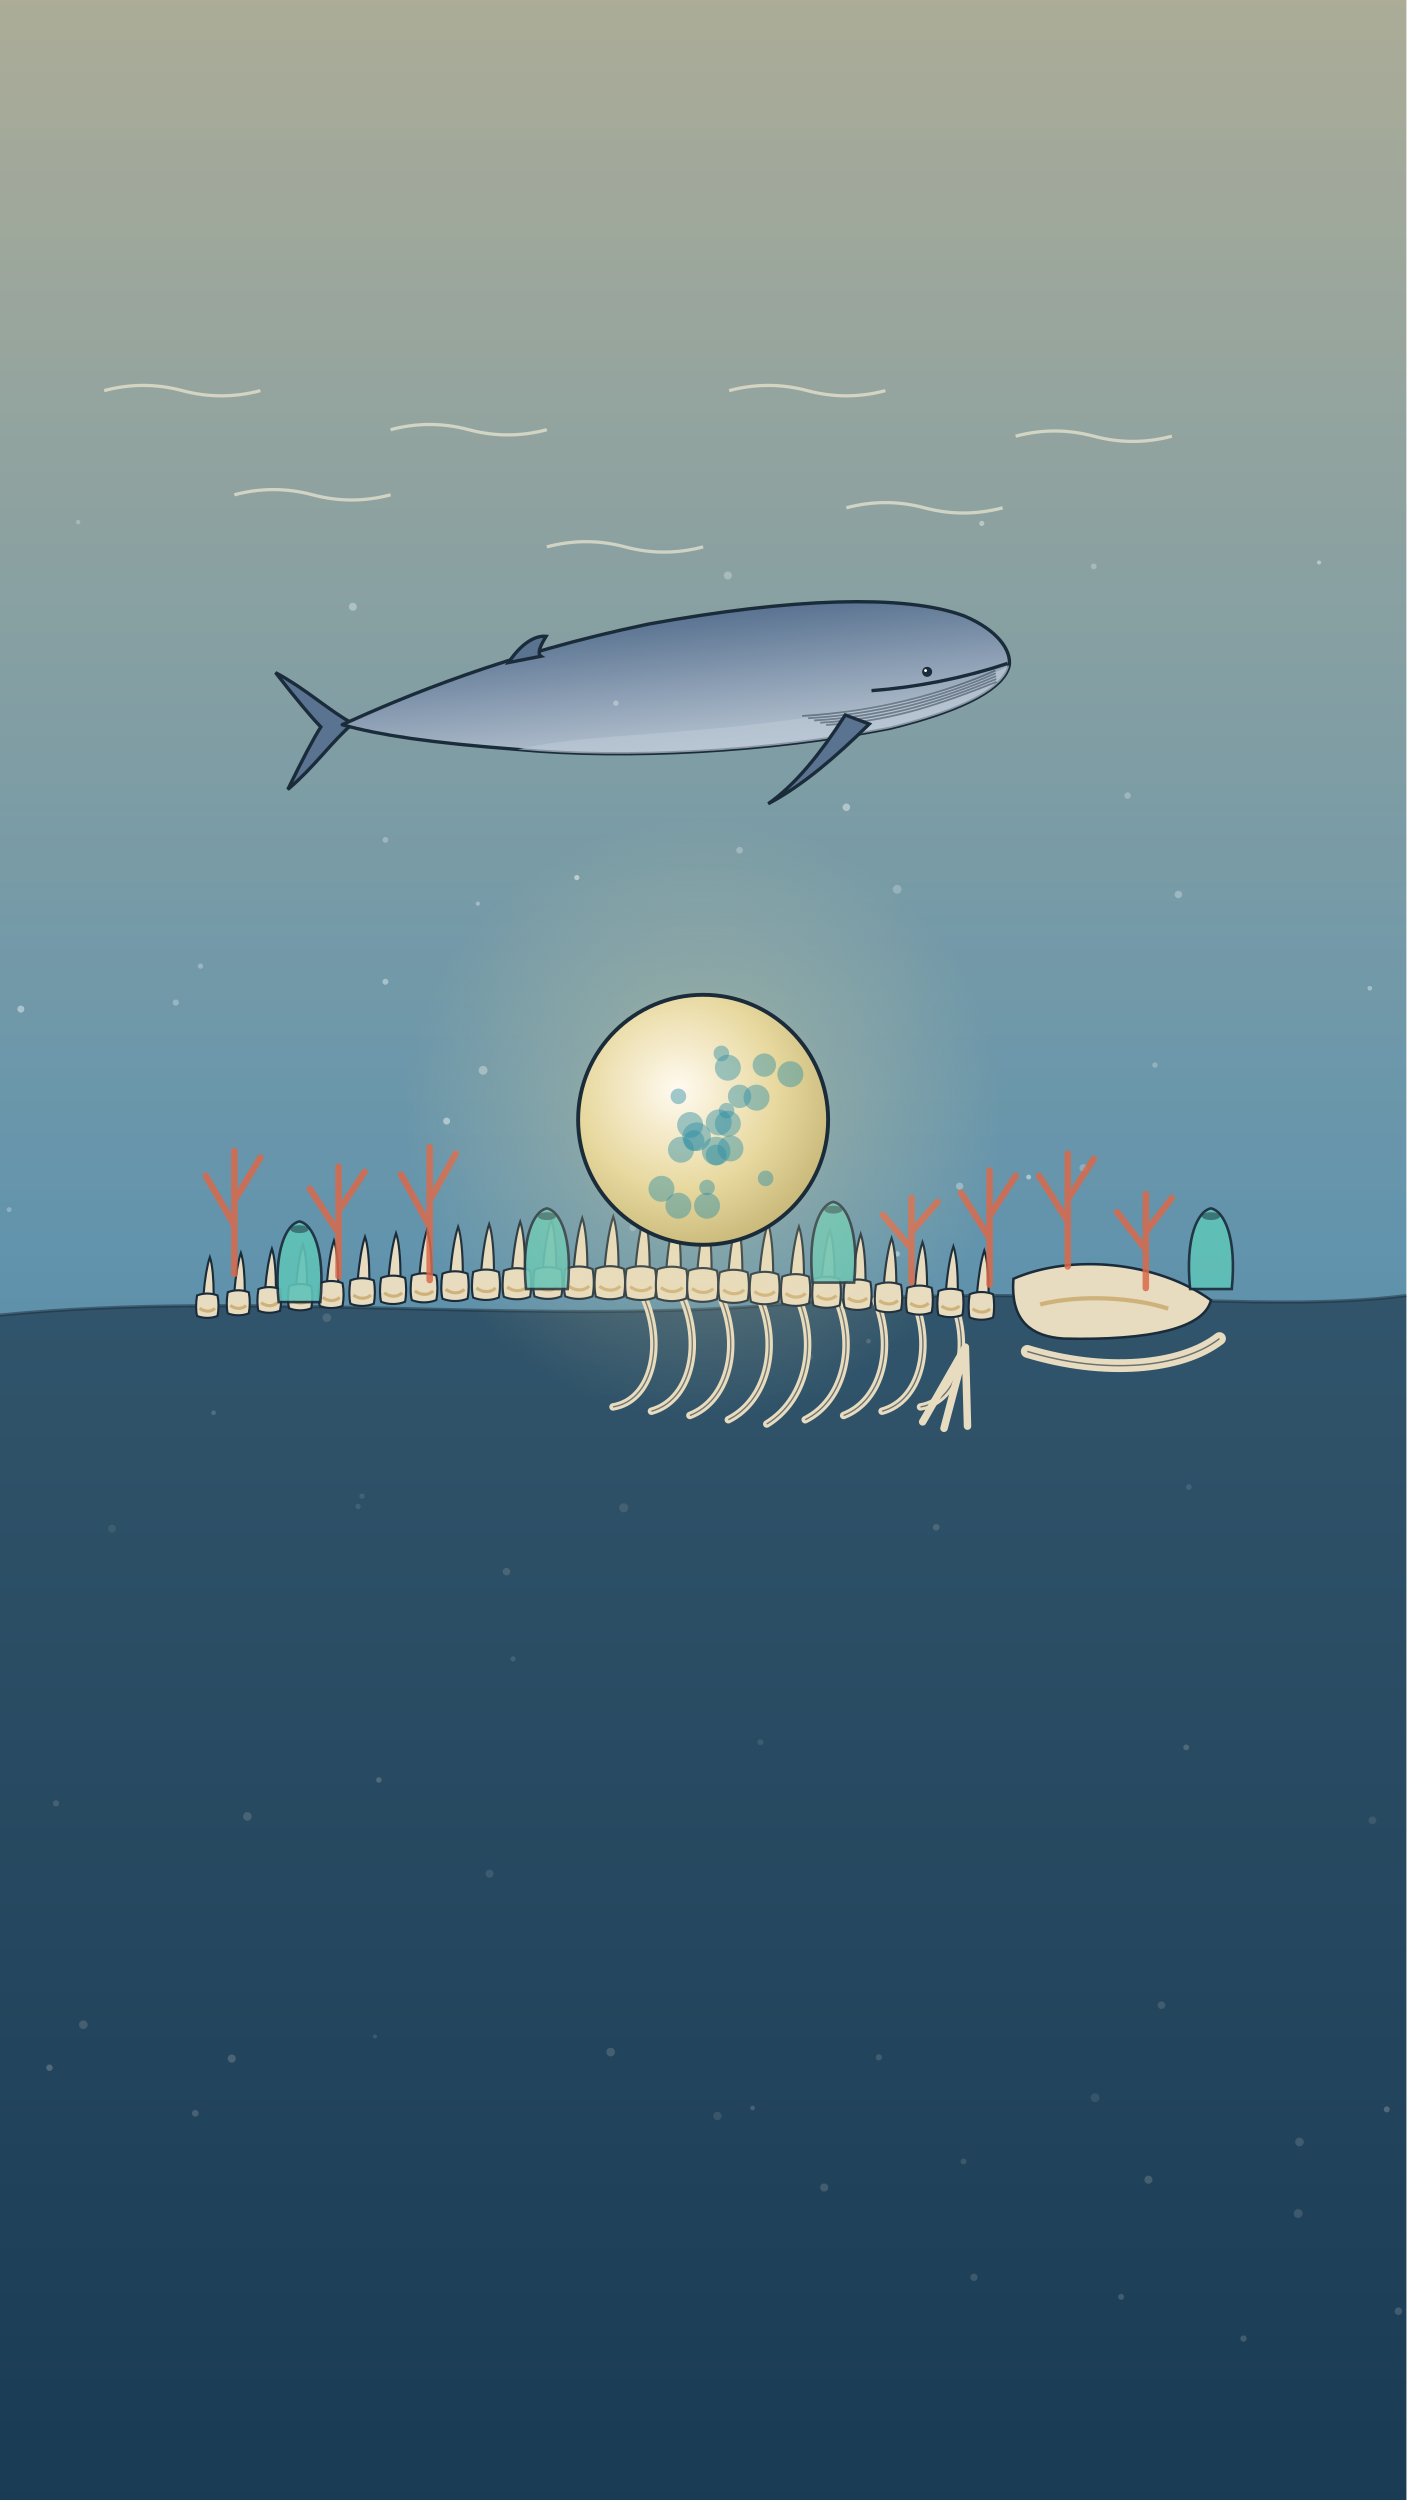
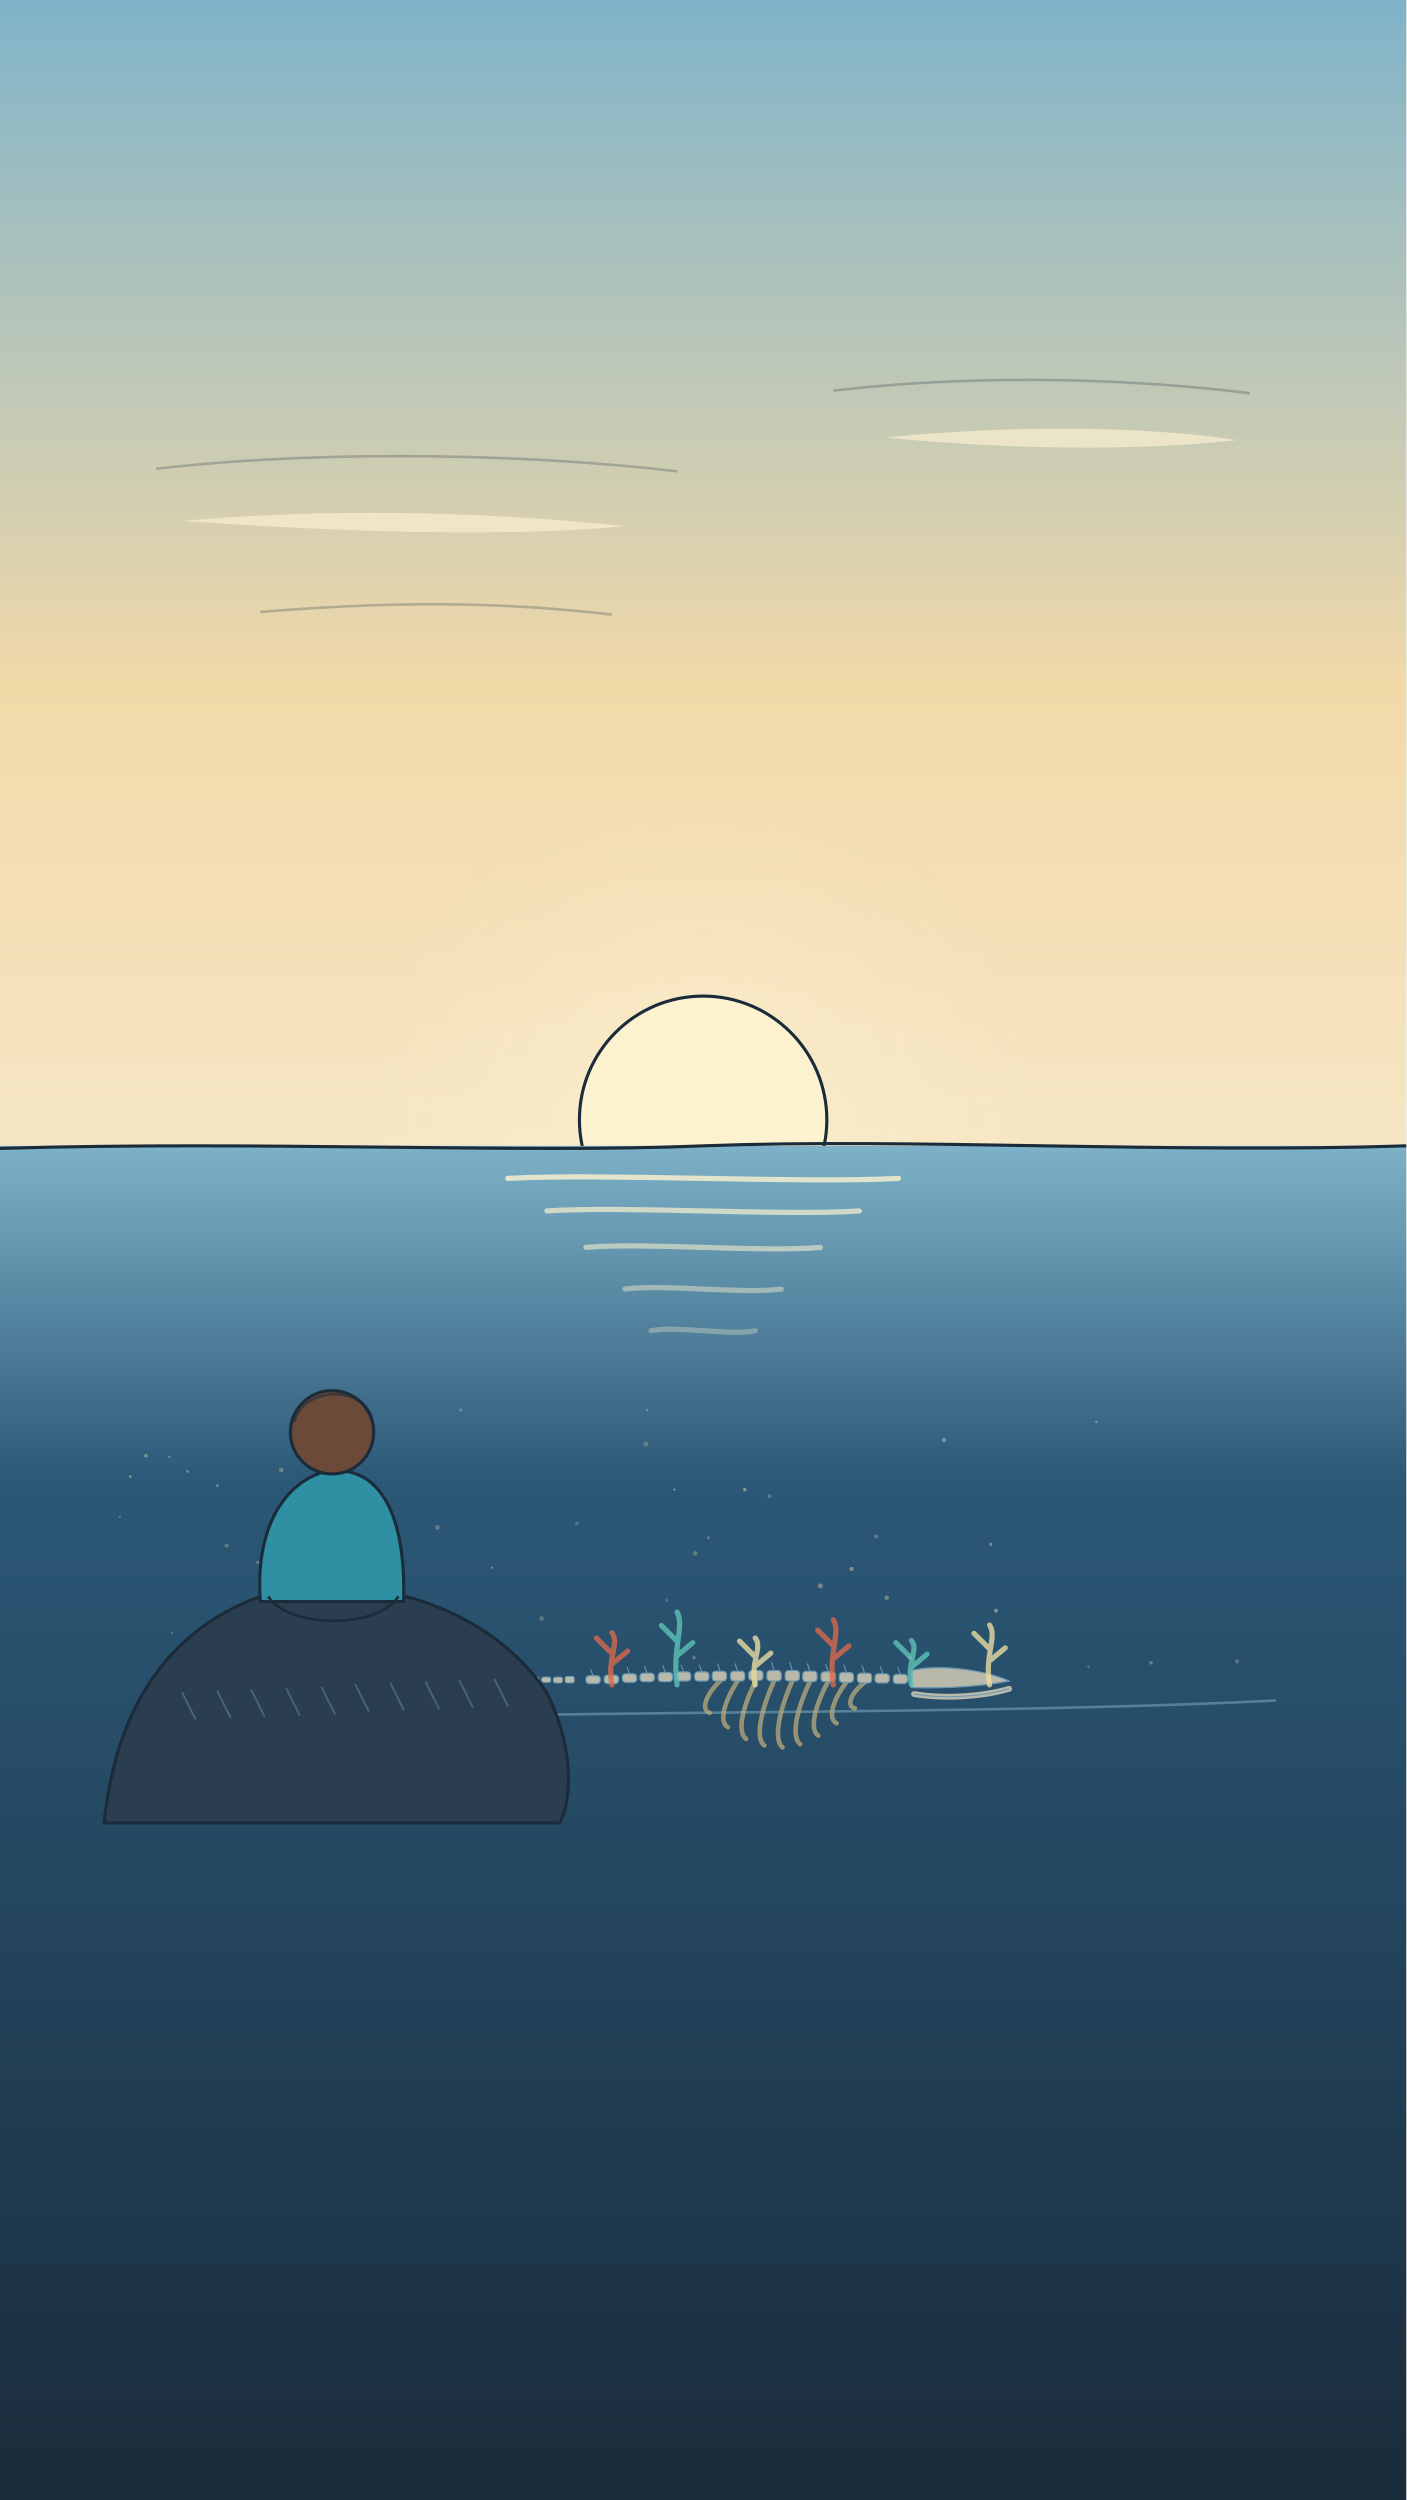
<svg xmlns="http://www.w3.org/2000/svg" viewBox="0 0 1080 1920" width="1080" height="1920">
  <defs>
    <linearGradient id="U014_lg1" x1="0" y1="0" x2="0" y2="1">
-       <stop offset="0" stop-color="#f2d9a8" />
-       <stop offset="0.5" stop-color="#7fb3c9" />
-       <stop offset="1" stop-color="#2b5877" />
+       <stop offset="0" stop-color="#7fb3c9" stop-opacity="1" />
+       <stop offset="0.6" stop-color="#f2d9a8" stop-opacity="1" />
+       <stop offset="1" stop-color="#f6e6c4" stop-opacity="1" />
    </linearGradient>
-     <linearGradient id="U014_lg2" x1="0" y1="0" x2="0" y2="1">
-       <stop offset="0" stop-color="#5a7391" />
-       <stop offset="1" stop-color="#b9c6d3" />
+     <radialGradient id="U014_rg2" cx="0.5" cy="0.5" r="0.5">
+       <stop offset="0" stop-color="#fff4d6" stop-opacity="0.7" />
+       <stop offset="0.45" stop-color="#fff4d6" stop-opacity="0.245" />
+       <stop offset="1" stop-color="#fff4d6" stop-opacity="0" />
+     </radialGradient>
+     <linearGradient id="U014_lg3" x1="0" y1="0" x2="0" y2="1">
+       <stop offset="0" stop-color="#7fb3c9" stop-opacity="1" />
+       <stop offset="0.25" stop-color="#2b5877" stop-opacity="1" />
+       <stop offset="1" stop-color="#1a2b3a" stop-opacity="1" />
    </linearGradient>
-     <radialGradient id="U014_rg3" cx="0.5" cy="0.5" r="0.5">
-       <stop offset="0" stop-color="#e8d9a0" stop-opacity="0.65" />
-       <stop offset="0.45" stop-color="#e8d9a0" stop-opacity="0.227" />
-       <stop offset="1" stop-color="#e8d9a0" stop-opacity="0" />
-     </radialGradient>
-     <radialGradient id="U014_rf4" cx="0.4" cy="0.38" r="0.65">
-       <stop offset="0" stop-color="#fffaf0" />
-       <stop offset="0.6" stop-color="#e8d9a0" />
-       <stop offset="1" stop-color="#c9b97a" />
-     </radialGradient>
  </defs>
-   <rect width="1080" height="1920" fill="url(#U014_lg1)" />
-   <rect width="1080" height="1920" fill="#2b5877" opacity="0.35" />
-   <path d="M80,300 q30,-8 60,0 q30,8 60,0 M300,330 q30,-8 60,0 q30,8 60,0 M560,300 q30,-8 60,0 q30,8 60,0 M780,335 q30,-8 60,0 q30,8 60,0 M180,380 q30,-8 60,0 q30,8 60,0 M650,390 q30,-8 60,0 q30,8 60,0 M420,420 q30,-8 60,0 q30,8 60,0 " stroke="#fdf3dc" stroke-width="2.5" fill="none" opacity="0.6" />
-   <g transform="translate(230,560) rotate(-6) scale(0.55)" opacity="1">
-     <g id="mv-arm-swimmertail">
-       <path d="M75,0 C45,-20 15,-55 -25,-82 C0,-42 18,-15 30,0 C18,15 0,42 -25,82 C15,55 45,20 75,0 Z" fill="#5a7391" stroke="#1a2b3a" stroke-width="4.727" />
-     </g>
-     <g id="mv-breathe-swimmer">
-       <path d="M60,0 C150,-30 300,-75 500,-95 C700,-110 860,-100 940,-60 C985,-35 1000,-5 995,15 C985,45 930,70 820,85 C650,100 450,90 300,60 C180,38 110,20 60,0 Z" fill="url(#U014_lg2)" stroke="#1a2b3a" stroke-width="4.727" stroke-linejoin="round" />
-       <path d="M300,60 C450,90 650,100 820,85 C930,70 985,45 995,15 C930,42 800,58 620,60 C480,60 380,50 300,60 Z" fill="#b9c6d3" opacity="0.7" />
-       <path d="M700,55 C800,60 900,45 975,20" stroke="#1a2b3a" stroke-width="2.55" opacity="0.45" fill="none" />
-       <path d="M708,59 C806,64 900,48 975,24" stroke="#1a2b3a" stroke-width="2.55" opacity="0.45" fill="none" />
-       <path d="M716,63 C812,68 900,51 975,28" stroke="#1a2b3a" stroke-width="2.55" opacity="0.45" fill="none" />
-       <path d="M724,67 C818,72 900,54 975,32" stroke="#1a2b3a" stroke-width="2.55" opacity="0.45" fill="none" />
-       <path d="M732,71 C824,76 900,57 975,36" stroke="#1a2b3a" stroke-width="2.55" opacity="0.45" fill="none" />
-       <path d="M300,-62 C320,-86 340,-96 356,-93 C346,-80 341,-70 346,-66 Z" fill="#5a7391" stroke="#1a2b3a" stroke-width="4.727" />
-       <path d="M760,60 C720,110 680,150 640,172 C690,152 742,116 792,76 Z" fill="#5a7391" stroke="#1a2b3a" stroke-width="4.727" />
-       <path d="M993,12 C930,26 862,32 800,30" stroke="#1a2b3a" stroke-width="4.727" fill="none" />
-       <circle cx="880" cy="12" r="7" fill="#1a2b3a" />
-       <circle cx="878" cy="10" r="2" fill="#ffffff" />
-     </g>
+   <rect width="1080" height="880" fill="url(#U014_lg1)" />
+   <path d="M120,360 C260,344 420,350 520,362 M640,300 C760,286 880,292 960,302 M200,470 C320,460 400,464 470,472" stroke="#1a2b3a" stroke-width="2" opacity="0.25" fill="none" />
+   <path d="M140,400 C280,388 400,396 480,404 C400,412 280,410 140,400 Z M680,336 C800,324 900,330 950,338 C880,346 780,346 680,336 Z" fill="#fbeed2" opacity="0.7" />
+   <g id="mv-glint-core">
+     <circle cx="540" cy="860" r="260" fill="url(#U014_rg2)" />
  </g>
-   <g id="mv-cells-snow" fill="#eef6f4">
-     <circle cx="559" cy="442" r="3.1" opacity="0.30" />
-     <circle cx="754" cy="402" r="2.0" opacity="0.44" />
-     <circle cx="740" cy="1660" r="2.3" opacity="0.34" />
-     <circle cx="376" cy="1439" r="3.1" opacity="0.31" />
-     <circle cx="790" cy="904" r="1.9" opacity="0.51" />
-     <circle cx="275" cy="1157" r="2.0" opacity="0.34" />
-     <circle cx="178" cy="1581" r="3.1" opacity="0.51" />
-     <circle cx="719" cy="1173" r="2.6" opacity="0.47" />
-     <circle cx="473" cy="540" r="2.1" opacity="0.36" />
-     <circle cx="675" cy="1580" r="2.4" opacity="0.38" />
-     <circle cx="389" cy="1207" r="2.9" opacity="0.43" />
-     <circle cx="288" cy="1564" r="1.6" opacity="0.35" />
-     <circle cx="16" cy="775" r="2.7" opacity="0.47" />
-     <circle cx="343" cy="861" r="2.7" opacity="0.49" />
-     <circle cx="43" cy="1385" r="2.4" opacity="0.40" />
-     <circle cx="568" cy="653" r="2.6" opacity="0.29" />
-     <circle cx="748" cy="1749" r="2.8" opacity="0.38" />
-     <circle cx="882" cy="1674" r="3.1" opacity="0.47" />
-     <circle cx="371" cy="822" r="3.4" opacity="0.37" />
-     <circle cx="291" cy="1367" r="2.1" opacity="0.58" />
-     <circle cx="650" cy="620" r="2.9" opacity="0.46" />
-     <circle cx="86" cy="1174" r="3.0" opacity="0.26" />
-     <circle cx="1065" cy="1620" r="2.3" opacity="0.60" />
-     <circle cx="1013" cy="432" r="1.6" opacity="0.46" />
-     <circle cx="278" cy="1149" r="2.0" opacity="0.35" />
-     <circle cx="135" cy="770" r="2.4" opacity="0.31" />
-     <circle cx="38" cy="1588" r="2.5" opacity="0.59" />
-     <circle cx="584" cy="1338" r="2.3" opacity="0.30" />
-     <circle cx="1052" cy="759" r="1.8" opacity="0.41" />
-     <circle cx="887" cy="818" r="2.1" opacity="0.27" />
-     <circle cx="1074" cy="1775" r="2.9" opacity="0.44" />
-     <circle cx="150" cy="1623" r="2.6" opacity="0.47" />
-     <circle cx="296" cy="645" r="2.2" opacity="0.30" />
-     <circle cx="667" cy="1030" r="1.8" opacity="0.51" />
-     <circle cx="911" cy="1342" r="2.2" opacity="0.54" />
-     <circle cx="905" cy="687" r="2.9" opacity="0.31" />
-     <circle cx="469" cy="1576" r="3.3" opacity="0.43" />
-     <circle cx="164" cy="1085" r="1.8" opacity="0.57" />
-     <circle cx="861" cy="1764" r="2.3" opacity="0.44" />
-     <circle cx="60" cy="401" r="1.7" opacity="0.27" />
-     <circle cx="731" cy="1063" r="2.6" opacity="0.34" />
-     <circle cx="7" cy="929" r="1.9" opacity="0.29" />
-     <circle cx="832" cy="897" r="3.0" opacity="0.26" />
-     <circle cx="622" cy="1042" r="2.4" opacity="0.32" />
-     <circle cx="633" cy="1680" r="3.1" opacity="0.42" />
-     <circle cx="551" cy="1625" r="3.2" opacity="0.29" />
-     <circle cx="190" cy="1395" r="3.3" opacity="0.46" />
-     <circle cx="251" cy="1012" r="3.3" opacity="0.44" />
-     <circle cx="443" cy="674" r="2.0" opacity="0.55" />
-     <circle cx="913" cy="1142" r="2.2" opacity="0.37" />
-     <circle cx="840" cy="435" r="2.2" opacity="0.29" />
-     <circle cx="296" cy="754" r="2.3" opacity="0.43" />
-     <circle cx="64" cy="1555" r="3.3" opacity="0.43" />
-     <circle cx="154" cy="742" r="2.0" opacity="0.32" />
-     <circle cx="997" cy="1700" r="3.4" opacity="0.36" />
-     <circle cx="866" cy="611" r="2.5" opacity="0.29" />
-     <circle cx="578" cy="1619" r="1.8" opacity="0.47" />
-     <circle cx="737" cy="911" r="2.8" opacity="0.35" />
-     <circle cx="955" cy="1796" r="2.4" opacity="0.45" />
-     <circle cx="486" cy="943" r="2.6" opacity="0.25" />
-     <circle cx="394" cy="1274" r="2.0" opacity="0.38" />
-     <circle cx="689" cy="683" r="3.4" opacity="0.25" />
-     <circle cx="479" cy="1158" r="3.5" opacity="0.33" />
-     <circle cx="689" cy="963" r="2.1" opacity="0.45" />
-     <circle cx="1054" cy="1398" r="3.0" opacity="0.30" />
-     <circle cx="998" cy="1645" r="3.3" opacity="0.40" />
-     <circle cx="841" cy="1611" r="3.4" opacity="0.27" />
-     <circle cx="892" cy="1540" r="2.9" opacity="0.36" />
-     <circle cx="271" cy="466" r="3.1" opacity="0.37" />
-     <circle cx="367" cy="694" r="1.6" opacity="0.37" />
-   </g>
-   <path d="M0,1010 C200,990 420,1020 620,1000 C820,985 960,1010 1080,995 L1080,1920 L0,1920 Z" fill="#0b2236" opacity="0.55" />
-   <path d="M0,1010 C200,990 420,1020 620,1000 C820,985 960,1010 1080,995" stroke="#1a2b3a" stroke-width="2.5" fill="none" opacity="0.5" />
-   <g transform="translate(110,1010) scale(0.82)">
-     <path d="M470,-14 C488,30 476,80 440,86" stroke="#e8dcc0" stroke-width="7" fill="none" stroke-linecap="round" />
-     <path d="M470,-14 C488,30 476,80 440,86" stroke="#1a2b3a" stroke-width="1.3" fill="none" opacity="0.6" />
-     <path d="M506,-14 C524,30 512,80 476,90" stroke="#e8dcc0" stroke-width="7" fill="none" stroke-linecap="round" />
-     <path d="M506,-14 C524,30 512,80 476,90" stroke="#1a2b3a" stroke-width="1.3" fill="none" opacity="0.6" />
-     <path d="M542,-14 C560,30 548,80 512,94" stroke="#e8dcc0" stroke-width="7" fill="none" stroke-linecap="round" />
-     <path d="M542,-14 C560,30 548,80 512,94" stroke="#1a2b3a" stroke-width="1.3" fill="none" opacity="0.6" />
-     <path d="M578,-14 C596,30 584,80 548,98" stroke="#e8dcc0" stroke-width="7" fill="none" stroke-linecap="round" />
-     <path d="M578,-14 C596,30 584,80 548,98" stroke="#1a2b3a" stroke-width="1.3" fill="none" opacity="0.6" />
-     <path d="M614,-14 C632,30 620,80 584,102" stroke="#e8dcc0" stroke-width="7" fill="none" stroke-linecap="round" />
-     <path d="M614,-14 C632,30 620,80 584,102" stroke="#1a2b3a" stroke-width="1.3" fill="none" opacity="0.6" />
-     <path d="M650,-14 C668,30 656,80 620,98" stroke="#e8dcc0" stroke-width="7" fill="none" stroke-linecap="round" />
-     <path d="M650,-14 C668,30 656,80 620,98" stroke="#1a2b3a" stroke-width="1.3" fill="none" opacity="0.6" />
-     <path d="M686,-14 C704,30 692,80 656,94" stroke="#e8dcc0" stroke-width="7" fill="none" stroke-linecap="round" />
-     <path d="M686,-14 C704,30 692,80 656,94" stroke="#1a2b3a" stroke-width="1.3" fill="none" opacity="0.6" />
-     <path d="M722,-14 C740,30 728,80 692,90" stroke="#e8dcc0" stroke-width="7" fill="none" stroke-linecap="round" />
-     <path d="M722,-14 C740,30 728,80 692,90" stroke="#1a2b3a" stroke-width="1.3" fill="none" opacity="0.6" />
-     <path d="M758,-14 C776,30 764,80 728,86" stroke="#e8dcc0" stroke-width="7" fill="none" stroke-linecap="round" />
-     <path d="M758,-14 C776,30 764,80 728,86" stroke="#1a2b3a" stroke-width="1.3" fill="none" opacity="0.6" />
-     <g transform="translate(60,-10.0) scale(0.6)">
-       <path d="M-6,-14 C-4,-40 0,-62 4,-74 C8,-62 10,-40 10,-14 Z" fill="#e8dcc0" stroke="#1a2b3a" stroke-width="3.33" />
-       <path d="M-16,-14 C-18,-2 -18,10 -16,18 C-6,22 6,22 16,18 C18,8 18,-4 16,-14 C6,-18 -6,-18 -16,-14 Z" fill="#e8dcc0" stroke="#1a2b3a" stroke-width="3.33" />
-       <path d="M-12,6 C-4,12 6,12 12,6" stroke="#c9a86a" stroke-width="5.00" fill="none" opacity="0.8" />
-     </g>
-     <g transform="translate(89,-12.75733) scale(0.6166667)">
-       <path d="M-6,-14 C-4,-40 0,-62 4,-74 C8,-62 10,-40 10,-14 Z" fill="#e8dcc0" stroke="#1a2b3a" stroke-width="3.24" />
-       <path d="M-16,-14 C-18,-2 -18,10 -16,18 C-6,22 6,22 16,18 C18,8 18,-4 16,-14 C6,-18 -6,-18 -16,-14 Z" fill="#e8dcc0" stroke="#1a2b3a" stroke-width="3.24" />
-       <path d="M-12,6 C-4,12 6,12 12,6" stroke="#c9a86a" stroke-width="4.86" fill="none" opacity="0.8" />
-     </g>
-     <g transform="translate(118,-15.47118) scale(0.6333333)">
-       <path d="M-6,-14 C-4,-40 0,-62 4,-74 C8,-62 10,-40 10,-14 Z" fill="#e8dcc0" stroke="#1a2b3a" stroke-width="3.16" />
-       <path d="M-16,-14 C-18,-2 -18,10 -16,18 C-6,22 6,22 16,18 C18,8 18,-4 16,-14 C6,-18 -6,-18 -16,-14 Z" fill="#e8dcc0" stroke="#1a2b3a" stroke-width="3.16" />
-       <path d="M-12,6 C-4,12 6,12 12,6" stroke="#c9a86a" stroke-width="4.74" fill="none" opacity="0.8" />
-     </g>
-     <g transform="translate(147,-18.09874) scale(0.65)">
-       <path d="M-6,-14 C-4,-40 0,-62 4,-74 C8,-62 10,-40 10,-14 Z" fill="#e8dcc0" stroke="#1a2b3a" stroke-width="3.08" />
-       <path d="M-16,-14 C-18,-2 -18,10 -16,18 C-6,22 6,22 16,18 C18,8 18,-4 16,-14 C6,-18 -6,-18 -16,-14 Z" fill="#e8dcc0" stroke="#1a2b3a" stroke-width="3.08" />
-       <path d="M-12,6 C-4,12 6,12 12,6" stroke="#c9a86a" stroke-width="4.62" fill="none" opacity="0.8" />
-     </g>
-     <g transform="translate(176,-20.59858) scale(0.6666667)">
-       <path d="M-6,-14 C-4,-40 0,-62 4,-74 C8,-62 10,-40 10,-14 Z" fill="#e8dcc0" stroke="#1a2b3a" stroke-width="3.00" />
-       <path d="M-16,-14 C-18,-2 -18,10 -16,18 C-6,22 6,22 16,18 C18,8 18,-4 16,-14 C6,-18 -6,-18 -16,-14 Z" fill="#e8dcc0" stroke="#1a2b3a" stroke-width="3.00" />
-       <path d="M-12,6 C-4,12 6,12 12,6" stroke="#c9a86a" stroke-width="4.50" fill="none" opacity="0.8" />
-     </g>
-     <g transform="translate(205,-22.93128) scale(0.6833333)">
-       <path d="M-6,-14 C-4,-40 0,-62 4,-74 C8,-62 10,-40 10,-14 Z" fill="#e8dcc0" stroke="#1a2b3a" stroke-width="2.93" />
-       <path d="M-16,-14 C-18,-2 -18,10 -16,18 C-6,22 6,22 16,18 C18,8 18,-4 16,-14 C6,-18 -6,-18 -16,-14 Z" fill="#e8dcc0" stroke="#1a2b3a" stroke-width="2.93" />
-       <path d="M-12,6 C-4,12 6,12 12,6" stroke="#c9a86a" stroke-width="4.39" fill="none" opacity="0.8" />
-     </g>
-     <g transform="translate(234,-25.06004) scale(0.7)">
-       <path d="M-6,-14 C-4,-40 0,-62 4,-74 C8,-62 10,-40 10,-14 Z" fill="#e8dcc0" stroke="#1a2b3a" stroke-width="2.86" />
-       <path d="M-16,-14 C-18,-2 -18,10 -16,18 C-6,22 6,22 16,18 C18,8 18,-4 16,-14 C6,-18 -6,-18 -16,-14 Z" fill="#e8dcc0" stroke="#1a2b3a" stroke-width="2.86" />
-       <path d="M-12,6 C-4,12 6,12 12,6" stroke="#c9a86a" stroke-width="4.29" fill="none" opacity="0.8" />
-     </g>
-     <g transform="translate(263,-26.95129) scale(0.7166667)">
-       <path d="M-6,-14 C-4,-40 0,-62 4,-74 C8,-62 10,-40 10,-14 Z" fill="#e8dcc0" stroke="#1a2b3a" stroke-width="2.79" />
-       <path d="M-16,-14 C-18,-2 -18,10 -16,18 C-6,22 6,22 16,18 C18,8 18,-4 16,-14 C6,-18 -6,-18 -16,-14 Z" fill="#e8dcc0" stroke="#1a2b3a" stroke-width="2.79" />
-       <path d="M-12,6 C-4,12 6,12 12,6" stroke="#c9a86a" stroke-width="4.19" fill="none" opacity="0.8" />
-     </g>
-     <g transform="translate(292,-28.57521) scale(0.7333333)">
-       <path d="M-6,-14 C-4,-40 0,-62 4,-74 C8,-62 10,-40 10,-14 Z" fill="#e8dcc0" stroke="#1a2b3a" stroke-width="2.73" />
-       <path d="M-16,-14 C-18,-2 -18,10 -16,18 C-6,22 6,22 16,18 C18,8 18,-4 16,-14 C6,-18 -6,-18 -16,-14 Z" fill="#e8dcc0" stroke="#1a2b3a" stroke-width="2.73" />
-       <path d="M-12,6 C-4,12 6,12 12,6" stroke="#c9a86a" stroke-width="4.09" fill="none" opacity="0.8" />
-     </g>
-     <g transform="translate(321,-29.9062) scale(0.75)">
-       <path d="M-6,-14 C-4,-40 0,-62 4,-74 C8,-62 10,-40 10,-14 Z" fill="#e8dcc0" stroke="#1a2b3a" stroke-width="2.67" />
-       <path d="M-16,-14 C-18,-2 -18,10 -16,18 C-6,22 6,22 16,18 C18,8 18,-4 16,-14 C6,-18 -6,-18 -16,-14 Z" fill="#e8dcc0" stroke="#1a2b3a" stroke-width="2.67" />
-       <path d="M-12,6 C-4,12 6,12 12,6" stroke="#c9a86a" stroke-width="4.00" fill="none" opacity="0.8" />
-     </g>
-     <g transform="translate(350,-30.92324) scale(0.7666667)">
-       <path d="M-6,-14 C-4,-40 0,-62 4,-74 C8,-62 10,-40 10,-14 Z" fill="#e8dcc0" stroke="#1a2b3a" stroke-width="2.61" />
-       <path d="M-16,-14 C-18,-2 -18,10 -16,18 C-6,22 6,22 16,18 C18,8 18,-4 16,-14 C6,-18 -6,-18 -16,-14 Z" fill="#e8dcc0" stroke="#1a2b3a" stroke-width="2.61" />
-       <path d="M-12,6 C-4,12 6,12 12,6" stroke="#c9a86a" stroke-width="3.91" fill="none" opacity="0.8" />
-     </g>
-     <g transform="translate(379,-31.61032) scale(0.7833333)">
-       <path d="M-6,-14 C-4,-40 0,-62 4,-74 C8,-62 10,-40 10,-14 Z" fill="#e8dcc0" stroke="#1a2b3a" stroke-width="2.55" />
-       <path d="M-16,-14 C-18,-2 -18,10 -16,18 C-6,22 6,22 16,18 C18,8 18,-4 16,-14 C6,-18 -6,-18 -16,-14 Z" fill="#e8dcc0" stroke="#1a2b3a" stroke-width="2.55" />
-       <path d="M-12,6 C-4,12 6,12 12,6" stroke="#c9a86a" stroke-width="3.83" fill="none" opacity="0.8" />
-     </g>
-     <g transform="translate(408,-31.95659) scale(0.8)">
-       <path d="M-6,-14 C-4,-40 0,-62 4,-74 C8,-62 10,-40 10,-14 Z" fill="#e8dcc0" stroke="#1a2b3a" stroke-width="2.50" />
-       <path d="M-16,-14 C-18,-2 -18,10 -16,18 C-6,22 6,22 16,18 C18,8 18,-4 16,-14 C6,-18 -6,-18 -16,-14 Z" fill="#e8dcc0" stroke="#1a2b3a" stroke-width="2.50" />
-       <path d="M-12,6 C-4,12 6,12 12,6" stroke="#c9a86a" stroke-width="3.75" fill="none" opacity="0.8" />
-     </g>
-     <g transform="translate(437,-31.95659) scale(0.8166667)">
-       <path d="M-6,-14 C-4,-40 0,-62 4,-74 C8,-62 10,-40 10,-14 Z" fill="#e8dcc0" stroke="#1a2b3a" stroke-width="2.45" />
-       <path d="M-16,-14 C-18,-2 -18,10 -16,18 C-6,22 6,22 16,18 C18,8 18,-4 16,-14 C6,-18 -6,-18 -16,-14 Z" fill="#e8dcc0" stroke="#1a2b3a" stroke-width="2.45" />
-       <path d="M-12,6 C-4,12 6,12 12,6" stroke="#c9a86a" stroke-width="3.67" fill="none" opacity="0.8" />
-     </g>
-     <g transform="translate(466,-31.61032) scale(0.8333333)">
-       <path d="M-6,-14 C-4,-40 0,-62 4,-74 C8,-62 10,-40 10,-14 Z" fill="#e8dcc0" stroke="#1a2b3a" stroke-width="2.40" />
-       <path d="M-16,-14 C-18,-2 -18,10 -16,18 C-6,22 6,22 16,18 C18,8 18,-4 16,-14 C6,-18 -6,-18 -16,-14 Z" fill="#e8dcc0" stroke="#1a2b3a" stroke-width="2.40" />
-       <path d="M-12,6 C-4,12 6,12 12,6" stroke="#c9a86a" stroke-width="3.60" fill="none" opacity="0.8" />
-     </g>
-     <g transform="translate(495,-30.92324) scale(0.85)">
-       <path d="M-6,-14 C-4,-40 0,-62 4,-74 C8,-62 10,-40 10,-14 Z" fill="#e8dcc0" stroke="#1a2b3a" stroke-width="2.35" />
-       <path d="M-16,-14 C-18,-2 -18,10 -16,18 C-6,22 6,22 16,18 C18,8 18,-4 16,-14 C6,-18 -6,-18 -16,-14 Z" fill="#e8dcc0" stroke="#1a2b3a" stroke-width="2.35" />
-       <path d="M-12,6 C-4,12 6,12 12,6" stroke="#c9a86a" stroke-width="3.53" fill="none" opacity="0.8" />
-     </g>
-     <g transform="translate(524,-29.9062) scale(0.8333333)">
-       <path d="M-6,-14 C-4,-40 0,-62 4,-74 C8,-62 10,-40 10,-14 Z" fill="#e8dcc0" stroke="#1a2b3a" stroke-width="2.40" />
-       <path d="M-16,-14 C-18,-2 -18,10 -16,18 C-6,22 6,22 16,18 C18,8 18,-4 16,-14 C6,-18 -6,-18 -16,-14 Z" fill="#e8dcc0" stroke="#1a2b3a" stroke-width="2.40" />
-       <path d="M-12,6 C-4,12 6,12 12,6" stroke="#c9a86a" stroke-width="3.60" fill="none" opacity="0.8" />
-     </g>
-     <g transform="translate(553,-28.57521) scale(0.8166667)">
-       <path d="M-6,-14 C-4,-40 0,-62 4,-74 C8,-62 10,-40 10,-14 Z" fill="#e8dcc0" stroke="#1a2b3a" stroke-width="2.45" />
-       <path d="M-16,-14 C-18,-2 -18,10 -16,18 C-6,22 6,22 16,18 C18,8 18,-4 16,-14 C6,-18 -6,-18 -16,-14 Z" fill="#e8dcc0" stroke="#1a2b3a" stroke-width="2.45" />
-       <path d="M-12,6 C-4,12 6,12 12,6" stroke="#c9a86a" stroke-width="3.67" fill="none" opacity="0.8" />
-     </g>
-     <g transform="translate(582,-26.95129) scale(0.8)">
-       <path d="M-6,-14 C-4,-40 0,-62 4,-74 C8,-62 10,-40 10,-14 Z" fill="#e8dcc0" stroke="#1a2b3a" stroke-width="2.50" />
-       <path d="M-16,-14 C-18,-2 -18,10 -16,18 C-6,22 6,22 16,18 C18,8 18,-4 16,-14 C6,-18 -6,-18 -16,-14 Z" fill="#e8dcc0" stroke="#1a2b3a" stroke-width="2.50" />
-       <path d="M-12,6 C-4,12 6,12 12,6" stroke="#c9a86a" stroke-width="3.75" fill="none" opacity="0.8" />
-     </g>
-     <g transform="translate(611,-25.06004) scale(0.7833333)">
-       <path d="M-6,-14 C-4,-40 0,-62 4,-74 C8,-62 10,-40 10,-14 Z" fill="#e8dcc0" stroke="#1a2b3a" stroke-width="2.55" />
-       <path d="M-16,-14 C-18,-2 -18,10 -16,18 C-6,22 6,22 16,18 C18,8 18,-4 16,-14 C6,-18 -6,-18 -16,-14 Z" fill="#e8dcc0" stroke="#1a2b3a" stroke-width="2.55" />
-       <path d="M-12,6 C-4,12 6,12 12,6" stroke="#c9a86a" stroke-width="3.83" fill="none" opacity="0.8" />
-     </g>
-     <g transform="translate(640,-22.93128) scale(0.7666667)">
-       <path d="M-6,-14 C-4,-40 0,-62 4,-74 C8,-62 10,-40 10,-14 Z" fill="#e8dcc0" stroke="#1a2b3a" stroke-width="2.61" />
-       <path d="M-16,-14 C-18,-2 -18,10 -16,18 C-6,22 6,22 16,18 C18,8 18,-4 16,-14 C6,-18 -6,-18 -16,-14 Z" fill="#e8dcc0" stroke="#1a2b3a" stroke-width="2.61" />
-       <path d="M-12,6 C-4,12 6,12 12,6" stroke="#c9a86a" stroke-width="3.91" fill="none" opacity="0.8" />
-     </g>
-     <g transform="translate(669,-20.59858) scale(0.75)">
-       <path d="M-6,-14 C-4,-40 0,-62 4,-74 C8,-62 10,-40 10,-14 Z" fill="#e8dcc0" stroke="#1a2b3a" stroke-width="2.67" />
-       <path d="M-16,-14 C-18,-2 -18,10 -16,18 C-6,22 6,22 16,18 C18,8 18,-4 16,-14 C6,-18 -6,-18 -16,-14 Z" fill="#e8dcc0" stroke="#1a2b3a" stroke-width="2.67" />
-       <path d="M-12,6 C-4,12 6,12 12,6" stroke="#c9a86a" stroke-width="4.00" fill="none" opacity="0.8" />
-     </g>
-     <g transform="translate(698,-18.09874) scale(0.7333333)">
-       <path d="M-6,-14 C-4,-40 0,-62 4,-74 C8,-62 10,-40 10,-14 Z" fill="#e8dcc0" stroke="#1a2b3a" stroke-width="2.73" />
-       <path d="M-16,-14 C-18,-2 -18,10 -16,18 C-6,22 6,22 16,18 C18,8 18,-4 16,-14 C6,-18 -6,-18 -16,-14 Z" fill="#e8dcc0" stroke="#1a2b3a" stroke-width="2.73" />
-       <path d="M-12,6 C-4,12 6,12 12,6" stroke="#c9a86a" stroke-width="4.09" fill="none" opacity="0.8" />
-     </g>
-     <g transform="translate(727,-15.47118) scale(0.7166667)">
-       <path d="M-6,-14 C-4,-40 0,-62 4,-74 C8,-62 10,-40 10,-14 Z" fill="#e8dcc0" stroke="#1a2b3a" stroke-width="2.79" />
-       <path d="M-16,-14 C-18,-2 -18,10 -16,18 C-6,22 6,22 16,18 C18,8 18,-4 16,-14 C6,-18 -6,-18 -16,-14 Z" fill="#e8dcc0" stroke="#1a2b3a" stroke-width="2.79" />
-       <path d="M-12,6 C-4,12 6,12 12,6" stroke="#c9a86a" stroke-width="4.19" fill="none" opacity="0.8" />
-     </g>
-     <g transform="translate(756,-12.75733) scale(0.7)">
-       <path d="M-6,-14 C-4,-40 0,-62 4,-74 C8,-62 10,-40 10,-14 Z" fill="#e8dcc0" stroke="#1a2b3a" stroke-width="2.86" />
-       <path d="M-16,-14 C-18,-2 -18,10 -16,18 C-6,22 6,22 16,18 C18,8 18,-4 16,-14 C6,-18 -6,-18 -16,-14 Z" fill="#e8dcc0" stroke="#1a2b3a" stroke-width="2.86" />
-       <path d="M-12,6 C-4,12 6,12 12,6" stroke="#c9a86a" stroke-width="4.29" fill="none" opacity="0.8" />
-     </g>
-     <g transform="translate(785,-10) scale(0.6833333)">
-       <path d="M-6,-14 C-4,-40 0,-62 4,-74 C8,-62 10,-40 10,-14 Z" fill="#e8dcc0" stroke="#1a2b3a" stroke-width="2.93" />
-       <path d="M-16,-14 C-18,-2 -18,10 -16,18 C-6,22 6,22 16,18 C18,8 18,-4 16,-14 C6,-18 -6,-18 -16,-14 Z" fill="#e8dcc0" stroke="#1a2b3a" stroke-width="2.93" />
-       <path d="M-12,6 C-4,12 6,12 12,6" stroke="#c9a86a" stroke-width="4.39" fill="none" opacity="0.8" />
-     </g>
-     <path d="M815,-34 C870,-58 950,-50 1000,-14 C994,12 944,24 862,22 C832,20 812,6 815,-34 Z" fill="#e8dcc0" stroke="#1a2b3a" stroke-width="2.4" />
-     <path d="M840,-10 C880,-20 930,-16 960,-6" stroke="#c9a86a" stroke-width="4" fill="none" opacity="0.8" />
-     <path d="M828,34 C900,56 972,50 1008,22" stroke="#e8dcc0" stroke-width="12" fill="none" stroke-linecap="round" />
-     <path d="M828,34 C900,56 972,50 1008,22" stroke="#1a2b3a" stroke-width="1.4" fill="none" opacity="0.6" />
-     <path d="M770,30 l-40,70 M770,30 l-20,76 M770,30 l2,74" stroke="#e8dcc0" stroke-width="7" stroke-linecap="round" />
+   <circle cx="540" cy="860" r="95" fill="#fdf2cf" stroke="#1a2b3a" stroke-width="2.4" />
+   <rect y="880" width="1080" height="1040" fill="url(#U014_lg3)" />
+   <path d="M0,882 C200,876 400,886 540,880 C700,874 900,886 1080,880" stroke="#1a2b3a" stroke-width="2.4" fill="none" />
+   <path d="M390,905 C465.0,901 615.0,909 690,905" stroke="#fdf2cf" stroke-width="4" opacity="0.80" fill="none" stroke-linecap="round" />
+   <path d="M420,930 C480.0,926 600.0,934 660,930" stroke="#fdf2cf" stroke-width="4" opacity="0.68" fill="none" stroke-linecap="round" />
+   <path d="M450,958 C495.0,954 585.0,962 630,958" stroke="#fdf2cf" stroke-width="4" opacity="0.56" fill="none" stroke-linecap="round" />
+   <path d="M480,990 C510.0,986 570.0,994 600,990" stroke="#fdf2cf" stroke-width="4" opacity="0.44" fill="none" stroke-linecap="round" />
+   <path d="M500,1022 C520.0,1018 560.0,1026 580,1022" stroke="#fdf2cf" stroke-width="4" opacity="0.32" fill="none" stroke-linecap="round" />
+   <path d="M100,1330 C300,1310 700,1320 980,1306" stroke="#7fb3c9" stroke-width="2" opacity="0.5" fill="none" />
+   <g transform="translate(600,1290) scale(0.5)" opacity="0.75">
+     <path d="M-94,2 C-116,23 -124,46 -110,51 M-67,2 C-88,34 -96,65 -82,73 M-39,2 C-60,42 -68,81 -54,91 M-11,2 C-32,48 -40,91 -26,101 M17,2 C-4,49 -12,93 2,104 M44,3 C23,47 15,88 29,99 M72,3 C51,41 43,77 57,86 M100,4 C79,31 71,60 85,67 M128,4 C107,21 99,40 113,44" stroke="#c9a86a" stroke-width="7" fill="none" stroke-linecap="round" />
+     <path d="M-94,2 C-116,23 -124,46 -110,51 M-67,2 C-88,34 -96,65 -82,73 M-39,2 C-60,42 -68,81 -54,91 M-11,2 C-32,48 -40,91 -26,101 M17,2 C-4,49 -12,93 2,104 M44,3 C23,47 15,88 29,99 M72,3 C51,41 43,77 57,86 M100,4 C79,31 71,60 85,67 M128,4 C107,21 99,40 113,44" stroke="#7fb3c9" stroke-width="1.6" fill="none" opacity="0.8" />
+     <rect x="-300" y="-6" width="22" height="12" rx="5" fill="#e8dcc0" stroke="#7fb3c9" stroke-width="1.8" />
+     <path d="M-289,-6 l-4,-10" stroke="#7fb3c9" stroke-width="1.6" fill="none" />
+     <rect x="-272" y="-7" width="22" height="13" rx="5" fill="#e8dcc0" stroke="#7fb3c9" stroke-width="1.8" />
+     <path d="M-261,-7 l-4,-10" stroke="#7fb3c9" stroke-width="1.6" fill="none" />
+     <rect x="-244" y="-9" width="22" height="13" rx="5" fill="#e8dcc0" stroke="#7fb3c9" stroke-width="1.8" />
+     <path d="M-233,-9 l-4,-10" stroke="#7fb3c9" stroke-width="1.6" fill="none" />
+     <rect x="-217" y="-10" width="22" height="13" rx="5" fill="#e8dcc0" stroke="#7fb3c9" stroke-width="1.8" />
+     <path d="M-206,-10 l-4,-11" stroke="#7fb3c9" stroke-width="1.6" fill="none" />
+     <rect x="-189" y="-11" width="22" height="14" rx="5" fill="#e8dcc0" stroke="#7fb3c9" stroke-width="1.8" />
+     <path d="M-178,-11 l-4,-11" stroke="#7fb3c9" stroke-width="1.6" fill="none" />
+     <rect x="-161" y="-12" width="22" height="14" rx="5" fill="#e8dcc0" stroke="#7fb3c9" stroke-width="1.8" />
+     <path d="M-150,-12 l-4,-11" stroke="#7fb3c9" stroke-width="1.6" fill="none" />
+     <rect x="-133" y="-12" width="22" height="14" rx="5" fill="#e8dcc0" stroke="#7fb3c9" stroke-width="1.8" />
+     <path d="M-122,-12 l-4,-11" stroke="#7fb3c9" stroke-width="1.6" fill="none" />
+     <rect x="-106" y="-13" width="22" height="15" rx="5" fill="#e8dcc0" stroke="#7fb3c9" stroke-width="1.8" />
+     <path d="M-94,-13 l-4,-12" stroke="#7fb3c9" stroke-width="1.6" fill="none" />
+     <rect x="-78" y="-13" width="22" height="15" rx="5" fill="#e8dcc0" stroke="#7fb3c9" stroke-width="1.8" />
+     <path d="M-67,-13 l-4,-12" stroke="#7fb3c9" stroke-width="1.6" fill="none" />
+     <rect x="-50" y="-14" width="22" height="15" rx="5" fill="#e8dcc0" stroke="#7fb3c9" stroke-width="1.8" />
+     <path d="M-39,-14 l-4,-12" stroke="#7fb3c9" stroke-width="1.6" fill="none" />
+     <rect x="-22" y="-14" width="22" height="16" rx="5" fill="#e8dcc0" stroke="#7fb3c9" stroke-width="1.8" />
+     <path d="M-11,-14 l-4,-13" stroke="#7fb3c9" stroke-width="1.6" fill="none" />
+     <rect x="6" y="-14" width="22" height="16" rx="5" fill="#e8dcc0" stroke="#7fb3c9" stroke-width="1.8" />
+     <path d="M17,-14 l-4,-13" stroke="#7fb3c9" stroke-width="1.6" fill="none" />
+     <rect x="33" y="-13" width="22" height="16" rx="5" fill="#e8dcc0" stroke="#7fb3c9" stroke-width="1.8" />
+     <path d="M44,-13 l-4,-12" stroke="#7fb3c9" stroke-width="1.6" fill="none" />
+     <rect x="61" y="-12" width="22" height="15" rx="5" fill="#e8dcc0" stroke="#7fb3c9" stroke-width="1.8" />
+     <path d="M72,-12 l-4,-12" stroke="#7fb3c9" stroke-width="1.6" fill="none" />
+     <rect x="89" y="-11" width="22" height="15" rx="5" fill="#e8dcc0" stroke="#7fb3c9" stroke-width="1.8" />
+     <path d="M100,-11 l-4,-12" stroke="#7fb3c9" stroke-width="1.6" fill="none" />
+     <rect x="117" y="-10" width="22" height="15" rx="5" fill="#e8dcc0" stroke="#7fb3c9" stroke-width="1.8" />
+     <path d="M128,-10 l-4,-12" stroke="#7fb3c9" stroke-width="1.6" fill="none" />
+     <rect x="144" y="-9" width="22" height="14" rx="5" fill="#e8dcc0" stroke="#7fb3c9" stroke-width="1.8" />
+     <path d="M156,-9 l-4,-11" stroke="#7fb3c9" stroke-width="1.6" fill="none" />
+     <rect x="172" y="-8" width="22" height="14" rx="5" fill="#e8dcc0" stroke="#7fb3c9" stroke-width="1.8" />
+     <path d="M183,-8 l-4,-11" stroke="#7fb3c9" stroke-width="1.6" fill="none" />
+     <path d="M200.0,-14 C240.0,-24 310.0,-16 350.0,2 C310.0,10 250.0,14 200.0,12 Z" fill="#e8dcc0" stroke="#7fb3c9" stroke-width="2" />
+     <path d="M204.0,22 C250.0,30 310.0,26 350.0,14" stroke="#e8dcc0" stroke-width="9" fill="none" stroke-linecap="round" />
+     <path d="M204.0,22 C250.0,30 310.0,26 350.0,14" stroke="#7fb3c9" stroke-width="1.6" fill="none" />
+     <rect x="-332" y="-5" width="14" height="10" rx="3" fill="#e8dcc0" stroke="#7fb3c9" stroke-width="1.4" />
+     <rect x="-350" y="-4" width="14" height="9" rx="3" fill="#e8dcc0" stroke="#7fb3c9" stroke-width="1.4" />
+     <rect x="-368" y="-4" width="14" height="8" rx="3" fill="#e8dcc0" stroke="#7fb3c9" stroke-width="1.4" />
+     <rect x="-386" y="-4" width="14" height="7" rx="3" fill="#e8dcc0" stroke="#7fb3c9" stroke-width="1.4" />
+     <rect x="-404" y="-3" width="14" height="6" rx="3" fill="#e8dcc0" stroke="#7fb3c9" stroke-width="1.4" />
+     <rect x="-422" y="-2" width="14" height="5" rx="3" fill="#e8dcc0" stroke="#7fb3c9" stroke-width="1.4" />
  </g>
  <g id="mv-lean-reef">
-     <path d="M180,978.348 L180,884 M180,941 L158,903 M180,922 L200,889" stroke="#d9694a" stroke-width="5" stroke-linecap="round" fill="none" opacity="0.85" />
-     <path d="M260,980.259 L260,896 M260,947 L238,913 M260,930 L280,900" stroke="#d9694a" stroke-width="5" stroke-linecap="round" fill="none" opacity="0.85" />
-     <path d="M330,983.093 L330,881 M330,942 L308,902 M330,922 L350,886" stroke="#d9694a" stroke-width="5" stroke-linecap="round" fill="none" opacity="0.85" />
-     <path d="M700,984.762 L700,920 M700,959 L678,933 M700,946 L720,923" stroke="#d9694a" stroke-width="5" stroke-linecap="round" fill="none" opacity="0.85" />
-     <path d="M760,986.565 L760,899 M760,951 L738,916 M760,934 L780,903" stroke="#d9694a" stroke-width="5" stroke-linecap="round" fill="none" opacity="0.85" />
-     <path d="M820,972.631 L820,886 M820,938 L798,903 M820,921 L840,890" stroke="#d9694a" stroke-width="5" stroke-linecap="round" fill="none" opacity="0.85" />
-     <path d="M880,989.221 L880,917 M880,960 L858,931 M880,946 L900,920" stroke="#d9694a" stroke-width="5" stroke-linecap="round" fill="none" opacity="0.85" />
-     <path d="M404,990 C400,950 410,930 420,928 C430,930 440,950 436,990 Z" fill="#5ec2b7" stroke="#1a2b3a" stroke-width="2" opacity="0.9" />
-     <ellipse cx="420" cy="934" rx="7" ry="3" fill="#1a2b3a" opacity="0.5" />
-     <path d="M624,985 C620,945 630,925 640,923 C650,925 660,945 656,985 Z" fill="#5ec2b7" stroke="#1a2b3a" stroke-width="2" opacity="0.9" />
-     <ellipse cx="640" cy="929" rx="7" ry="3" fill="#1a2b3a" opacity="0.5" />
-     <path d="M214,1000 C210,960 220,940 230,938 C240,940 250,960 246,1000 Z" fill="#5ec2b7" stroke="#1a2b3a" stroke-width="2" opacity="0.9" />
-     <ellipse cx="230" cy="944" rx="7" ry="3" fill="#1a2b3a" opacity="0.5" />
-     <path d="M914,990 C910,950 920,930 930,928 C940,930 950,950 946,990 Z" fill="#5ec2b7" stroke="#1a2b3a" stroke-width="2" opacity="0.9" />
-     <ellipse cx="930" cy="934" rx="7" ry="3" fill="#1a2b3a" opacity="0.5" />
+     <path d="M470,1294 C466,1274.0 476,1262.0 470,1254 M470,1270.0 l-12,-12 M470,1278.0 l12,-10" stroke="#d9694a" stroke-width="4" fill="none" stroke-linecap="round" opacity="0.8" />
+     <path d="M520,1294 C516,1266.0 526,1249.2 520,1238 M520,1260.4 l-12,-12 M520,1271.6 l12,-10" stroke="#5ec2b7" stroke-width="4" fill="none" stroke-linecap="round" opacity="0.8" />
+     <path d="M580,1294 C576,1276.0 586,1265.2 580,1258 M580,1272.4 l-12,-12 M580,1279.6 l12,-10" stroke="#e8d9a0" stroke-width="4" fill="none" stroke-linecap="round" opacity="0.8" />
+     <path d="M640,1294 C636,1269.0 646,1254.0 640,1244 M640,1264.0 l-12,-12 M640,1274.0 l12,-10" stroke="#d9694a" stroke-width="4" fill="none" stroke-linecap="round" opacity="0.8" />
+     <path d="M700,1294 C696,1277.0 706,1266.8 700,1260 M700,1273.6 l-12,-12 M700,1280.4 l12,-10" stroke="#5ec2b7" stroke-width="4" fill="none" stroke-linecap="round" opacity="0.8" />
+     <path d="M760,1294 C756,1271.0 766,1257.2 760,1248 M760,1266.4 l-12,-12 M760,1275.6 l12,-10" stroke="#e8d9a0" stroke-width="4" fill="none" stroke-linecap="round" opacity="0.8" />
  </g>
-   <g id="mv-glint-core">
-     <circle cx="540" cy="860" r="230" fill="url(#U014_rg3)" />
+   <g id="mv-cells-snow">
+     <circle cx="378" cy="1204" r="0.8" fill="#f2d9a8" opacity="0.49" />
+     <circle cx="836" cy="1280" r="1.1" fill="#f2d9a8" opacity="0.26" />
+     <circle cx="130" cy="1119" r="0.8" fill="#f2d9a8" opacity="0.41" />
+     <circle cx="416" cy="1243" r="1.7" fill="#f2d9a8" opacity="0.30" />
+     <circle cx="233" cy="1150" r="0.8" fill="#f2d9a8" opacity="0.39" />
+     <circle cx="255" cy="1110" r="1.9" fill="#f2d9a8" opacity="0.33" />
+     <circle cx="950" cy="1276" r="1.6" fill="#f2d9a8" opacity="0.27" />
+     <circle cx="216" cy="1129" r="1.7" fill="#f2d9a8" opacity="0.35" />
+     <circle cx="354" cy="1083" r="1.2" fill="#f2d9a8" opacity="0.32" />
+     <circle cx="144" cy="1130" r="1.2" fill="#f2d9a8" opacity="0.32" />
+     <circle cx="534" cy="1193" r="1.8" fill="#f2d9a8" opacity="0.29" />
+     <circle cx="167" cy="1141" r="1.1" fill="#f2d9a8" opacity="0.37" />
+     <circle cx="518" cy="1144" r="0.9" fill="#f2d9a8" opacity="0.43" />
+     <circle cx="654" cy="1205" r="1.6" fill="#f2d9a8" opacity="0.46" />
+     <circle cx="112" cy="1118" r="1.4" fill="#f2d9a8" opacity="0.41" />
+     <circle cx="544" cy="1181" r="1.2" fill="#f2d9a8" opacity="0.27" />
+     <circle cx="884" cy="1277" r="1.4" fill="#f2d9a8" opacity="0.34" />
+     <circle cx="198" cy="1200" r="1.1" fill="#f2d9a8" opacity="0.39" />
+     <circle cx="336" cy="1173" r="1.8" fill="#f2d9a8" opacity="0.29" />
+     <circle cx="572" cy="1144" r="1.4" fill="#f2d9a8" opacity="0.46" />
+     <circle cx="533" cy="1273" r="1.3" fill="#f2d9a8" opacity="0.34" />
+     <circle cx="673" cy="1180" r="1.6" fill="#f2d9a8" opacity="0.29" />
+     <circle cx="92" cy="1165" r="0.9" fill="#f2d9a8" opacity="0.27" />
+     <circle cx="630" cy="1218" r="1.9" fill="#f2d9a8" opacity="0.40" />
+     <circle cx="591" cy="1149" r="1.4" fill="#f2d9a8" opacity="0.29" />
+     <circle cx="174" cy="1187" r="1.6" fill="#f2d9a8" opacity="0.29" />
+     <circle cx="761" cy="1186" r="1.2" fill="#f2d9a8" opacity="0.46" />
+     <circle cx="100" cy="1134" r="1.2" fill="#f2d9a8" opacity="0.40" />
+     <circle cx="312" cy="1276" r="0.9" fill="#f2d9a8" opacity="0.34" />
+     <circle cx="512" cy="1229" r="1.1" fill="#f2d9a8" opacity="0.25" />
+     <circle cx="765" cy="1237" r="1.5" fill="#f2d9a8" opacity="0.47" />
+     <circle cx="443" cy="1170" r="1.4" fill="#f2d9a8" opacity="0.24" />
+     <circle cx="842" cy="1092" r="0.9" fill="#f2d9a8" opacity="0.47" />
+     <circle cx="496" cy="1109" r="1.9" fill="#f2d9a8" opacity="0.26" />
+     <circle cx="497" cy="1083" r="1.0" fill="#f2d9a8" opacity="0.34" />
+     <circle cx="725" cy="1106" r="1.7" fill="#f2d9a8" opacity="0.39" />
+     <circle cx="699" cy="1273" r="1.4" fill="#f2d9a8" opacity="0.20" />
+     <circle cx="132" cy="1254" r="0.9" fill="#f2d9a8" opacity="0.28" />
+     <circle cx="681" cy="1227" r="1.7" fill="#f2d9a8" opacity="0.37" />
+     <circle cx="381" cy="1260" r="0.8" fill="#f2d9a8" opacity="0.28" />
  </g>
-   <circle cx="540" cy="860" r="96" fill="url(#U014_rf4)" stroke="#1a2b3a" stroke-width="3" />
-   <circle cx="533" cy="876" r="8" fill="#2f8fa3" opacity="0.45" />
-   <circle cx="568" cy="842" r="9" fill="#2f8fa3" opacity="0.45" />
-   <circle cx="559" cy="820" r="10" fill="#2f8fa3" opacity="0.45" />
-   <circle cx="588" cy="905" r="6" fill="#2f8fa3" opacity="0.45" />
-   <circle cx="558" cy="853" r="6" fill="#2f8fa3" opacity="0.45" />
-   <circle cx="530" cy="864" r="10" fill="#2f8fa3" opacity="0.45" />
-   <circle cx="543" cy="926" r="10" fill="#2f8fa3" opacity="0.45" />
-   <circle cx="587" cy="818" r="9" fill="#2f8fa3" opacity="0.45" />
-   <circle cx="521" cy="926" r="10" fill="#2f8fa3" opacity="0.45" />
-   <circle cx="523" cy="883" r="10" fill="#2f8fa3" opacity="0.45" />
-   <circle cx="552" cy="862" r="10" fill="#2f8fa3" opacity="0.45" />
-   <circle cx="550" cy="884" r="11" fill="#2f8fa3" opacity="0.45" />
-   <circle cx="508" cy="913" r="10" fill="#2f8fa3" opacity="0.45" />
-   <circle cx="535" cy="873" r="11" fill="#2f8fa3" opacity="0.45" />
-   <circle cx="559" cy="863" r="10" fill="#2f8fa3" opacity="0.45" />
-   <circle cx="543" cy="912" r="6" fill="#2f8fa3" opacity="0.45" />
-   <circle cx="550" cy="887" r="8" fill="#2f8fa3" opacity="0.45" />
-   <circle cx="554" cy="809" r="6" fill="#2f8fa3" opacity="0.45" />
-   <circle cx="607" cy="825" r="10" fill="#2f8fa3" opacity="0.45" />
-   <circle cx="521" cy="842" r="6" fill="#2f8fa3" opacity="0.45" />
-   <circle cx="561" cy="882" r="10" fill="#2f8fa3" opacity="0.45" />
-   <circle cx="581" cy="843" r="10" fill="#2f8fa3" opacity="0.45" />
+   <path d="M80,1400 C90,1300 140,1240 220,1220 C300,1210 380,1240 420,1300 C440,1340 440,1380 430,1400 Z" fill="#2a3e4f" stroke="#1a2b3a" stroke-width="2.4" />
+   <path d="M140,1300 l10,20 M167,1299 l10,20 M193,1298 l10,20 M220,1297 l10,20 M247,1296 l10,20 M273,1294 l10,20 M300,1293 l10,20 M327,1292 l10,20 M353,1291 l10,20 M380,1290 l10,20" stroke="#7fb3c9" stroke-width="1.4" opacity="0.35" fill="none" stroke-linecap="round" />
+   <g id="mv-breathe-viewer">
+     <path d="M200,1230 C196,1180 214,1140 250,1130 C290,1124 312,1160 310,1230 Z" fill="#2f8fa3" stroke="#1a2b3a" stroke-width="2.4" />
+     <path d="M206,1226 C220,1250 290,1252 306,1226" stroke="#1a2b3a" stroke-width="2" fill="none" />
+   </g>
+   <g id="mv-nod-viewer">
+     <circle cx="255" cy="1100" r="32" fill="#6b4a3a" stroke="#1a2b3a" stroke-width="2.4" />
+     <path d="M226,1092 C232,1066 278,1062 286,1090" stroke="#1a2b3a" stroke-width="2" fill="none" opacity="0.6" />
+   </g>
</svg>
